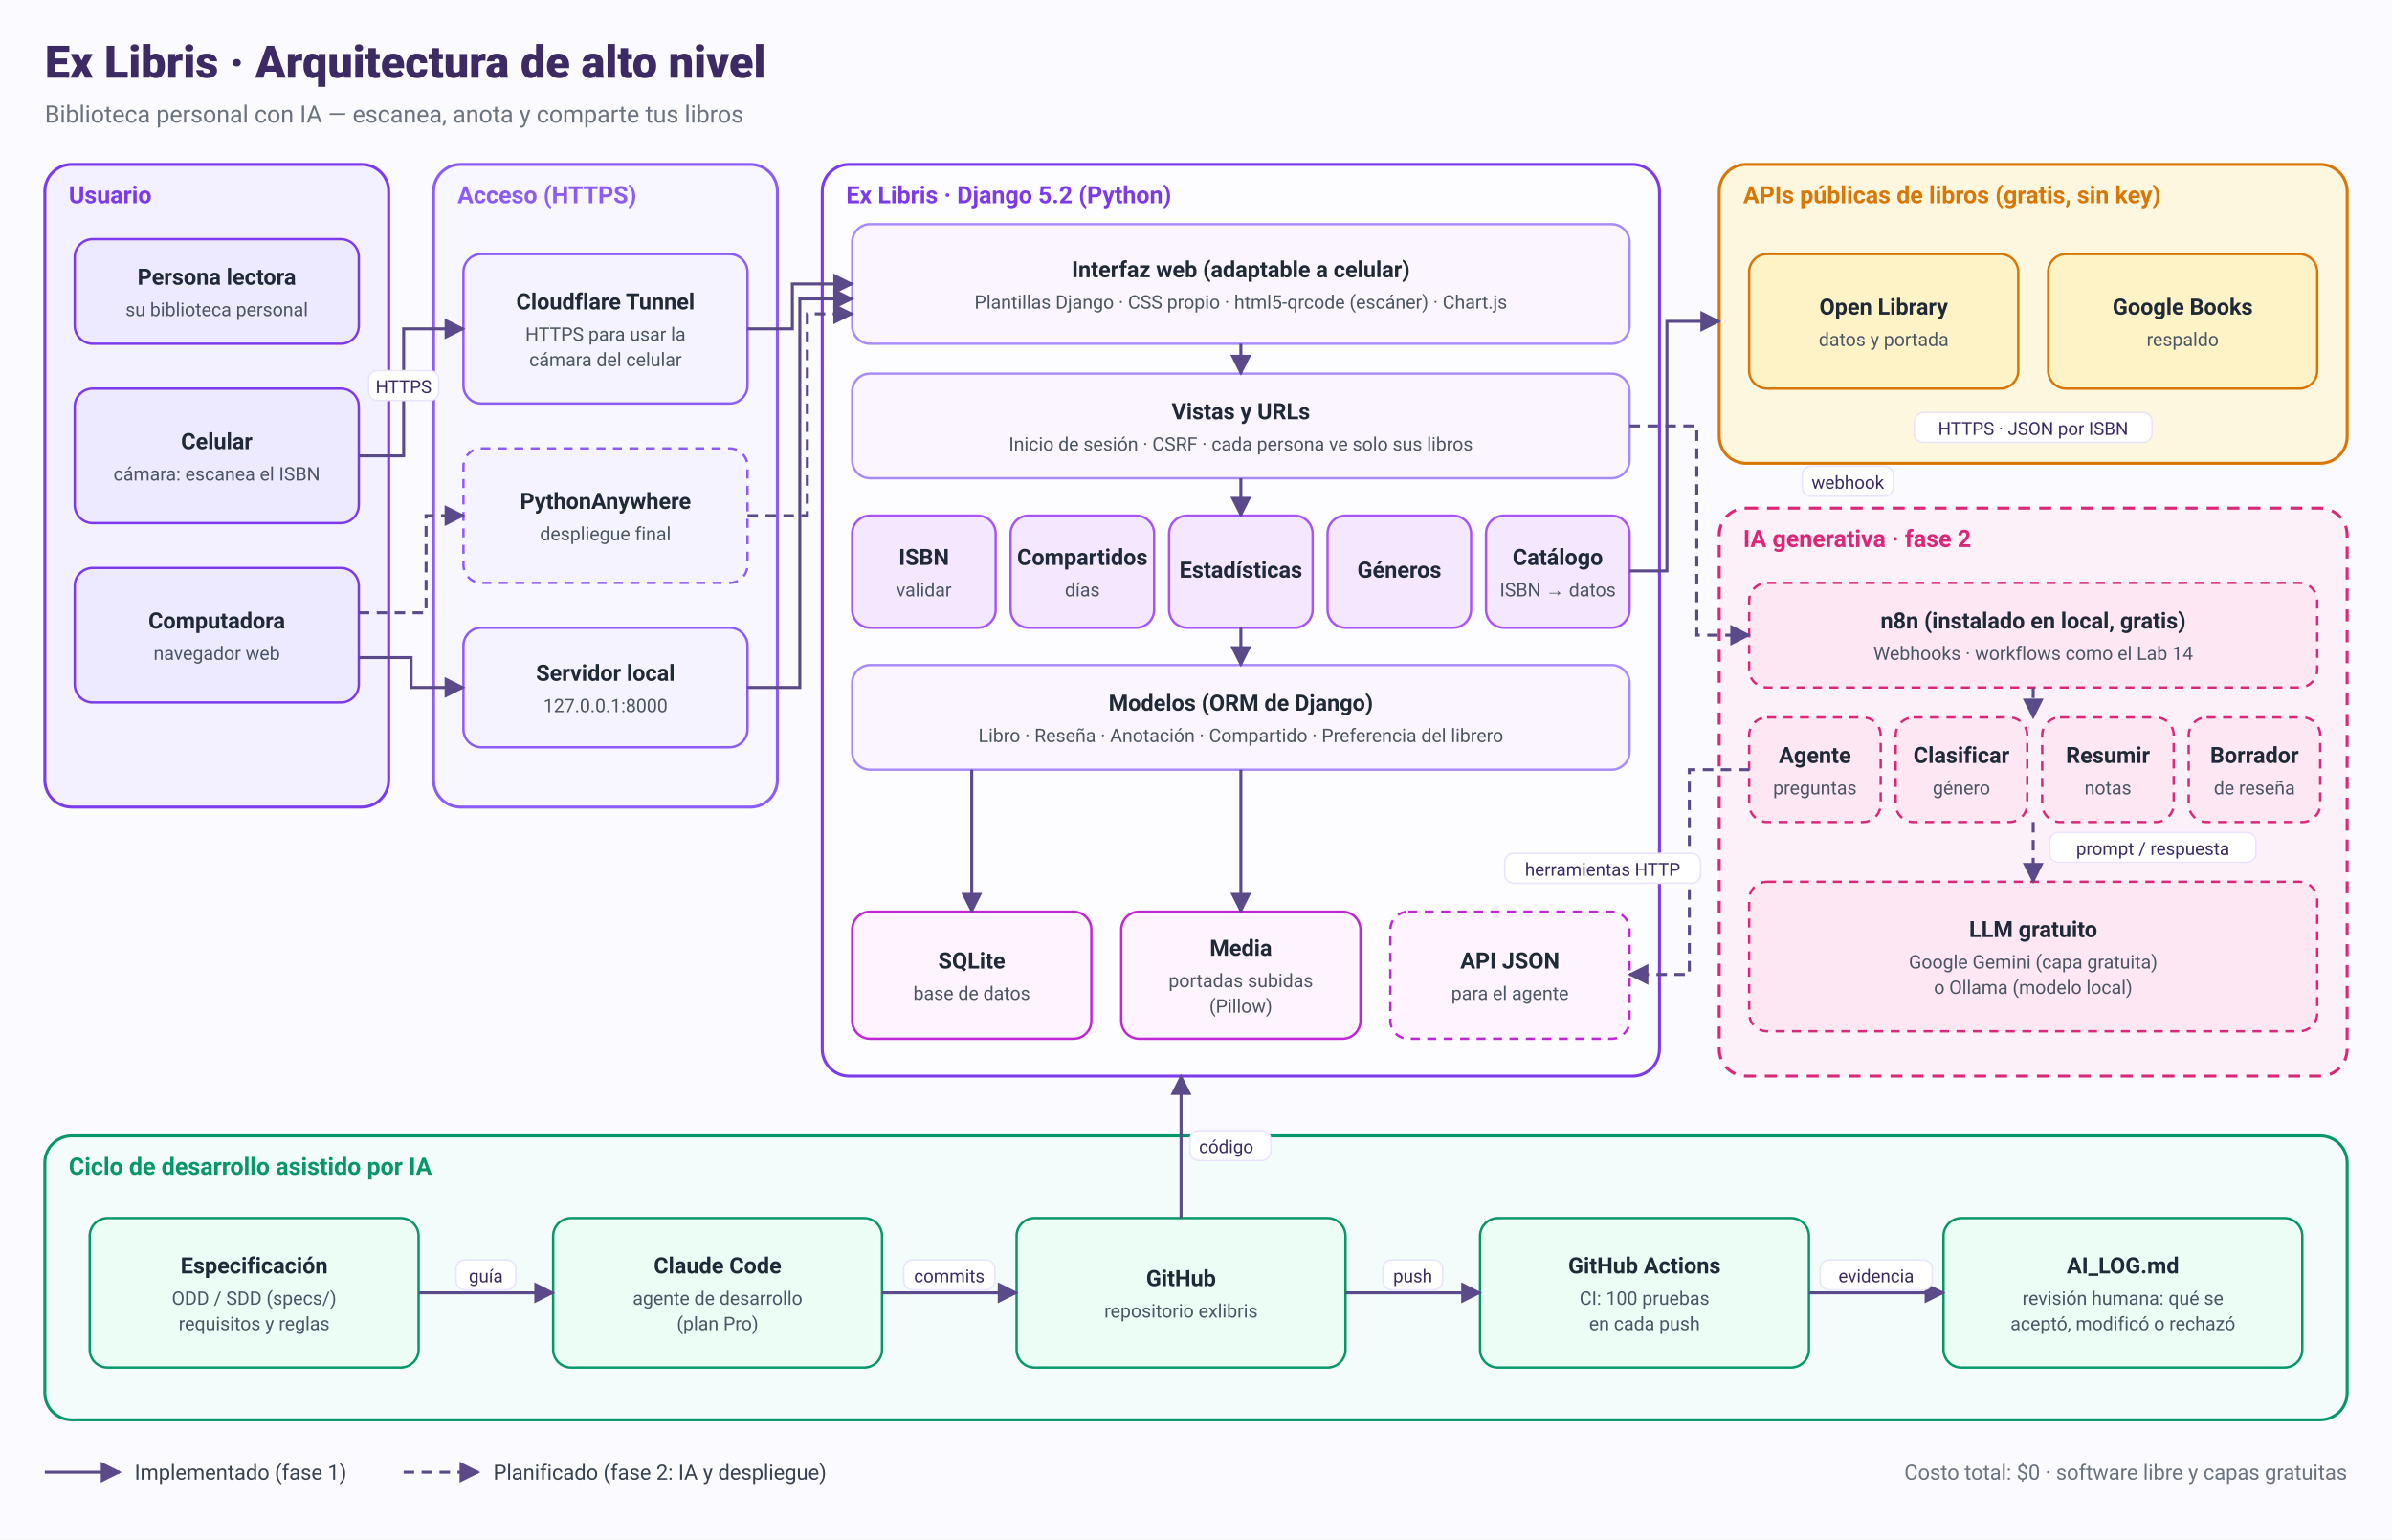
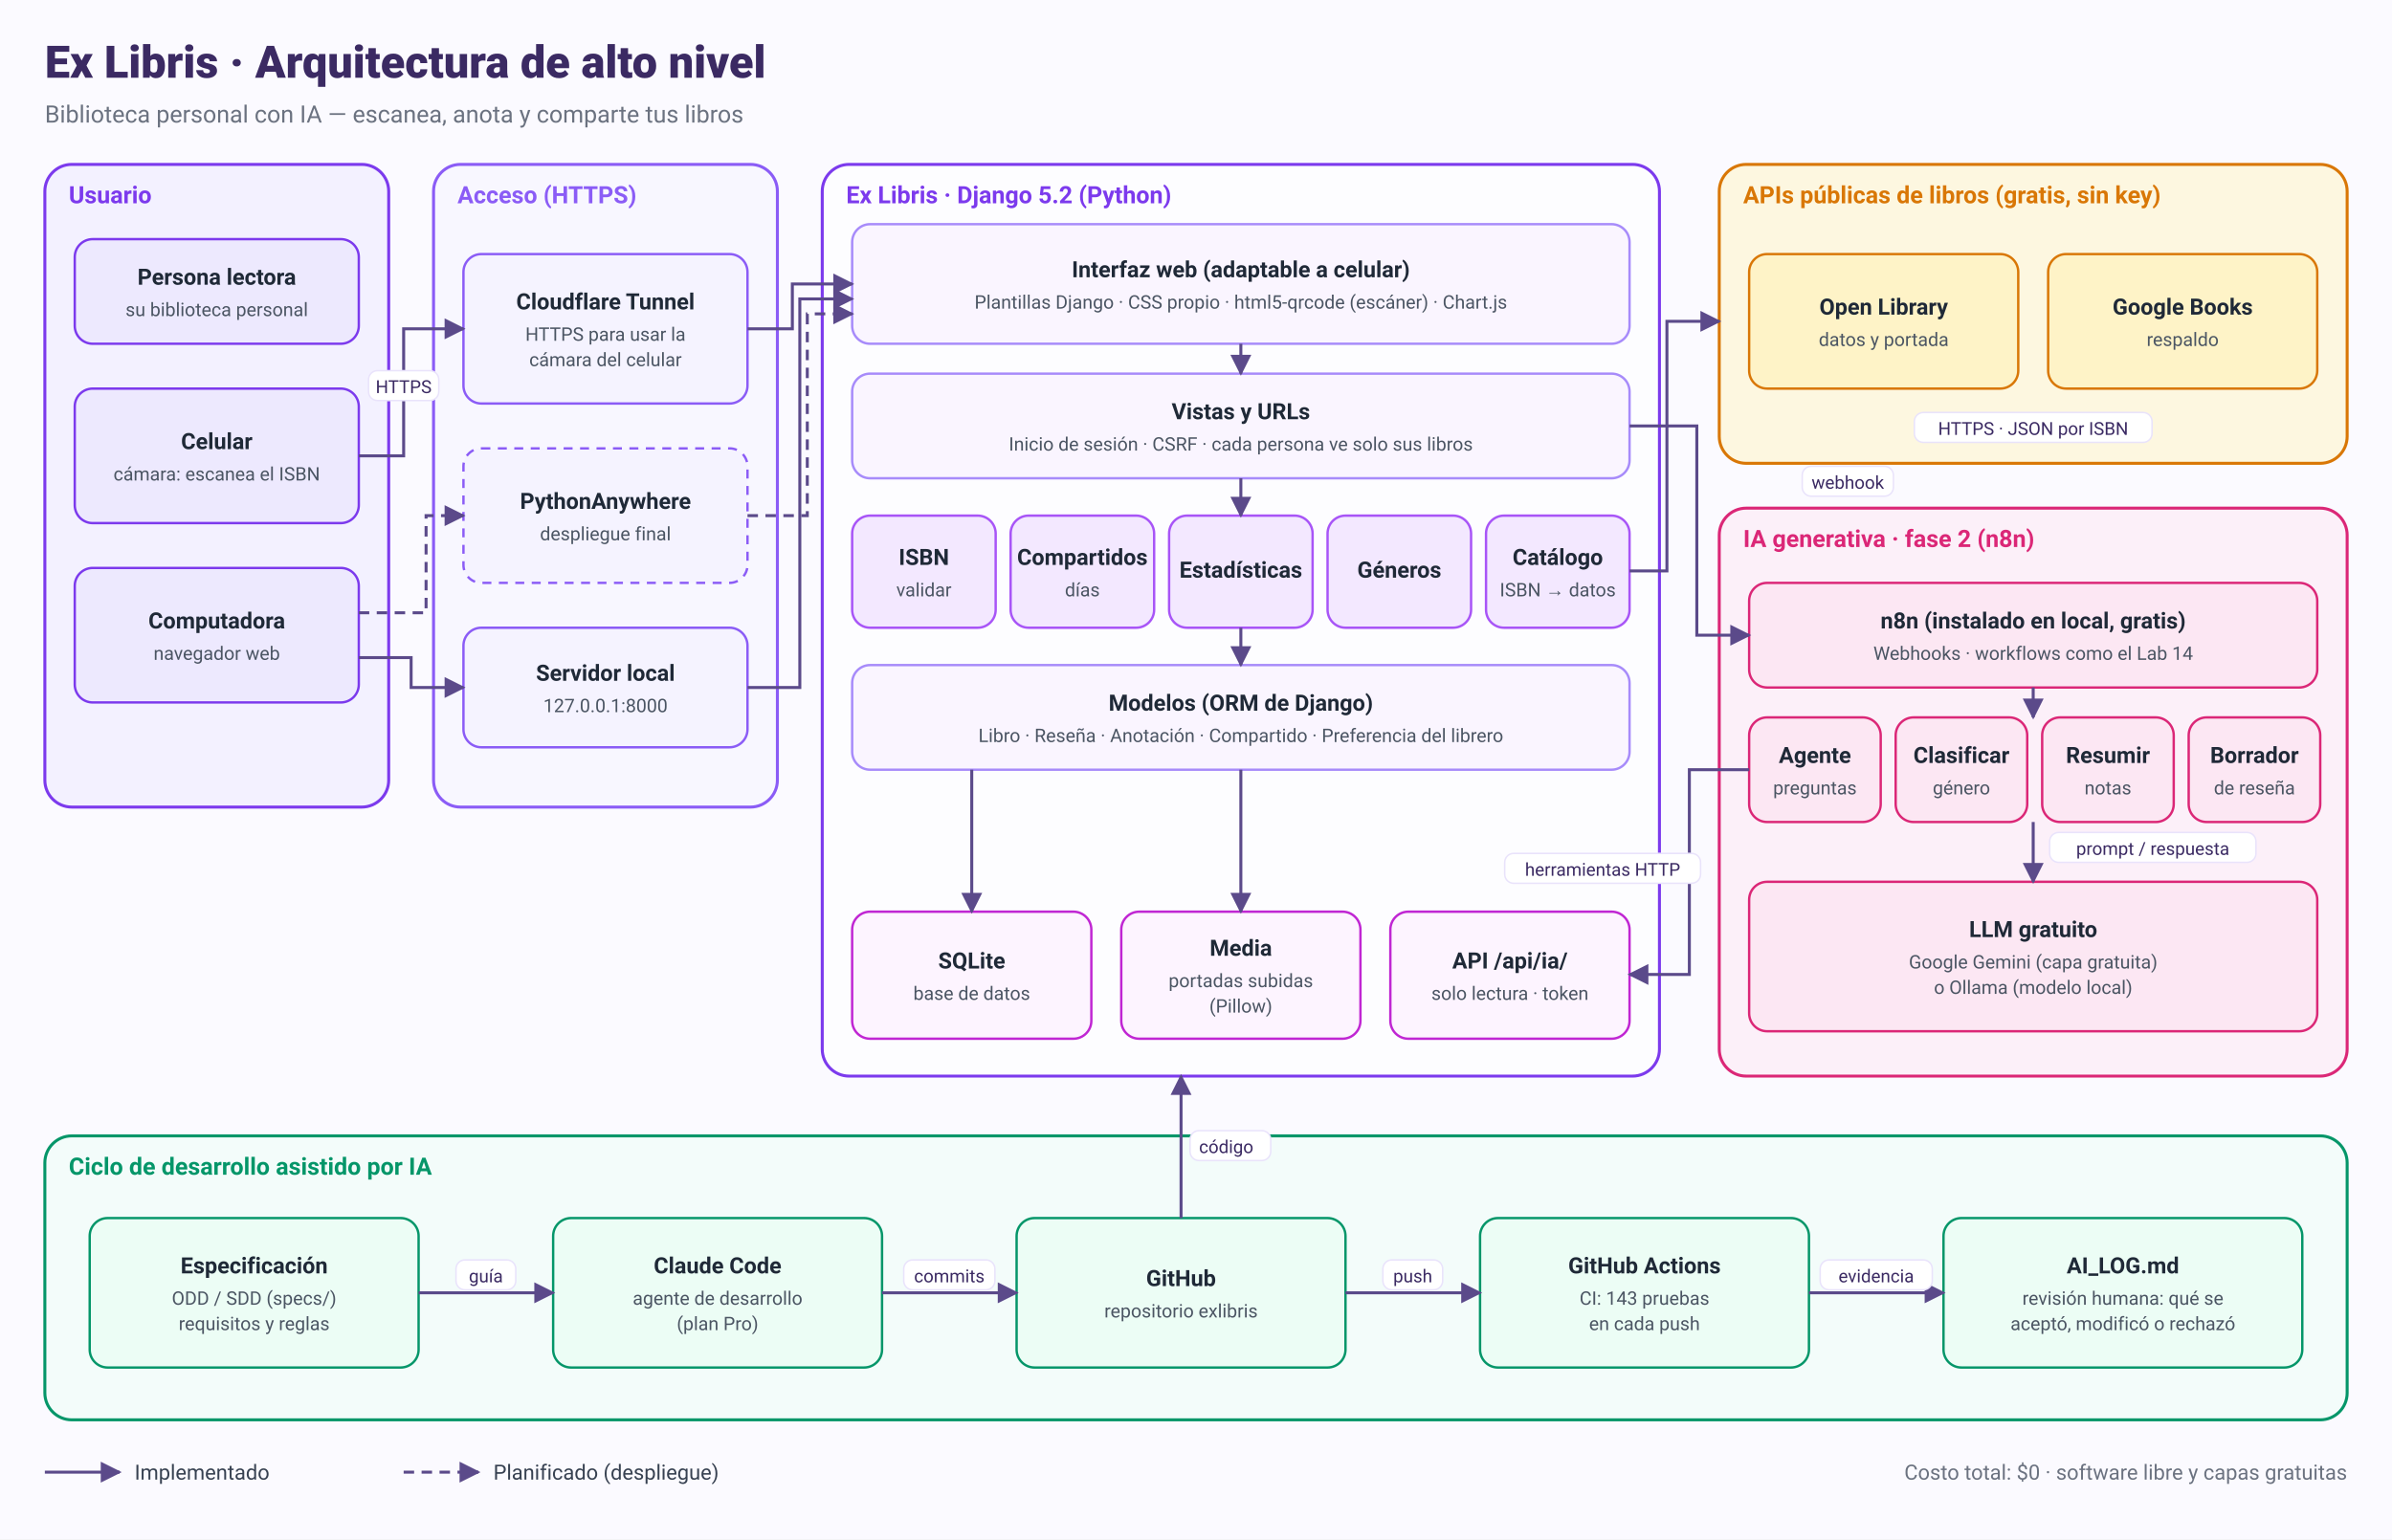
<svg xmlns="http://www.w3.org/2000/svg" width="1600" height="1030" viewBox="0 0 1600 1030" font-family="Segoe UI, system-ui, -apple-system, Roboto, Arial, sans-serif">
  <defs>
    <marker id="f" viewBox="0 0 10 10" refX="9" refY="5" markerWidth="7" markerHeight="7" orient="auto-start-reverse">
      <path d="M0 0 10 5 0 10z" fill="#5b4a8a" />
    </marker>
  </defs>
  <rect width="1600" height="1030" fill="#fbfaff" />
  <text x="30" y="52" font-size="30" font-weight="800" fill="#3b2a63">Ex Libris · Arquitectura de alto nivel</text>
  <text x="30" y="82" font-size="16" fill="#6b7280">Biblioteca personal con IA — escanea, anota y comparte tus libros</text>
  <rect x="30" y="110" width="230" height="430" rx="18" fill="#ede9fe" fill-opacity=".55" stroke="#7c3aed" stroke-width="2" />
  <text x="46" y="136" font-size="16" font-weight="700" fill="#7c3aed">Usuario</text>
  <rect x="290" y="110" width="230" height="430" rx="18" fill="#f5f3ff" fill-opacity=".55" stroke="#8b5cf6" stroke-width="2" />
  <text x="306" y="136" font-size="16" font-weight="700" fill="#8b5cf6">Acceso (HTTPS)</text>
  <rect x="550" y="110" width="560" height="610" rx="18" fill="#ffffff" fill-opacity=".55" stroke="#7c3aed" stroke-width="2" />
  <text x="566" y="136" font-size="16" font-weight="700" fill="#7c3aed">Ex Libris · Django 5.2 (Python)</text>
  <rect x="1150" y="110" width="420" height="200" rx="18" fill="#fef3c7" fill-opacity=".55" stroke="#d97706" stroke-width="2" />
  <text x="1166" y="136" font-size="16" font-weight="700" fill="#d97706">APIs públicas de libros (gratis, sin key)</text>
-   <rect x="1150" y="340" width="420" height="380" rx="18" fill="#fce7f3" fill-opacity=".55" stroke="#db2777" stroke-width="2" stroke-dasharray="8 6" />
-   <text x="1166" y="366" font-size="16" font-weight="700" fill="#db2777">IA generativa · fase 2</text>
+   <rect x="1150" y="340" width="420" height="380" rx="18" fill="#fce7f3" fill-opacity=".55" stroke="#db2777" stroke-width="2" />
+   <text x="1166" y="366" font-size="16" font-weight="700" fill="#db2777">IA generativa · fase 2 (n8n)</text>
  <rect x="30" y="760" width="1540" height="190" rx="18" fill="#ecfdf5" fill-opacity=".55" stroke="#059669" stroke-width="2" />
  <text x="46" y="786" font-size="16" font-weight="700" fill="#059669">Ciclo de desarrollo asistido por IA</text>
  <rect x="50" y="160" width="190" height="70" rx="12" fill="#ede9fe" stroke="#7c3aed" stroke-width="1.6" />
  <text x="145.0" y="190.5" font-size="15" font-weight="700" fill="#1f2937" text-anchor="middle">Persona lectora</text>
  <text x="145.0" y="211.5" font-size="12.5" fill="#4b5563" text-anchor="middle">su biblioteca personal</text>
  <rect x="50" y="260" width="190" height="90" rx="12" fill="#ede9fe" stroke="#7c3aed" stroke-width="1.6" />
  <text x="145.0" y="300.5" font-size="15" font-weight="700" fill="#1f2937" text-anchor="middle">Celular</text>
  <text x="145.0" y="321.5" font-size="12.5" fill="#4b5563" text-anchor="middle">cámara: escanea el ISBN</text>
  <rect x="50" y="380" width="190" height="90" rx="12" fill="#ede9fe" stroke="#7c3aed" stroke-width="1.6" />
  <text x="145.0" y="420.5" font-size="15" font-weight="700" fill="#1f2937" text-anchor="middle">Computadora</text>
  <text x="145.0" y="441.5" font-size="12.5" fill="#4b5563" text-anchor="middle">navegador web</text>
  <rect x="310" y="170" width="190" height="100" rx="12" fill="#f5f3ff" stroke="#8b5cf6" stroke-width="1.6" />
  <text x="405.0" y="207.0" font-size="15" font-weight="700" fill="#1f2937" text-anchor="middle">Cloudflare Tunnel</text>
  <text x="405.0" y="228.0" font-size="12.5" fill="#4b5563" text-anchor="middle">HTTPS para usar la</text>
  <text x="405.0" y="245.0" font-size="12.5" fill="#4b5563" text-anchor="middle">cámara del celular</text>
  <rect x="310" y="300" width="190" height="90" rx="12" fill="#f5f3ff" stroke="#8b5cf6" stroke-width="1.6" stroke-dasharray="6 5" />
  <text x="405.0" y="340.5" font-size="15" font-weight="700" fill="#1f2937" text-anchor="middle">PythonAnywhere</text>
  <text x="405.0" y="361.5" font-size="12.5" fill="#4b5563" text-anchor="middle">despliegue final</text>
  <rect x="310" y="420" width="190" height="80" rx="12" fill="#f5f3ff" stroke="#8b5cf6" stroke-width="1.6" />
  <text x="405.0" y="455.5" font-size="15" font-weight="700" fill="#1f2937" text-anchor="middle">Servidor local</text>
  <text x="405.0" y="476.5" font-size="12.5" fill="#4b5563" text-anchor="middle">127.0.0.1:8000</text>
  <rect x="570" y="150" width="520" height="80" rx="12" fill="#faf5ff" stroke="#a78bfa" stroke-width="1.6" />
  <text x="830.0" y="185.5" font-size="15" font-weight="700" fill="#1f2937" text-anchor="middle">Interfaz web (adaptable a celular)</text>
  <text x="830.0" y="206.5" font-size="12.5" fill="#4b5563" text-anchor="middle">Plantillas Django · CSS propio · html5-qrcode (escáner) · Chart.js</text>
  <rect x="570" y="250" width="520" height="70" rx="12" fill="#faf5ff" stroke="#a78bfa" stroke-width="1.6" />
  <text x="830.0" y="280.5" font-size="15" font-weight="700" fill="#1f2937" text-anchor="middle">Vistas y URLs</text>
  <text x="830.0" y="301.5" font-size="12.5" fill="#4b5563" text-anchor="middle">Inicio de sesión · CSRF · cada persona ve solo sus libros</text>
  <rect x="570" y="345" width="96" height="75" rx="12" fill="#f3e8ff" stroke="#a855f7" stroke-width="1.6" />
  <text x="618.0" y="378.0" font-size="15" font-weight="700" fill="#1f2937" text-anchor="middle">ISBN</text>
  <text x="618.0" y="399.0" font-size="12.5" fill="#4b5563" text-anchor="middle">validar</text>
  <rect x="676" y="345" width="96" height="75" rx="12" fill="#f3e8ff" stroke="#a855f7" stroke-width="1.6" />
  <text x="724.0" y="378.0" font-size="15" font-weight="700" fill="#1f2937" text-anchor="middle">Compartidos</text>
  <text x="724.0" y="399.0" font-size="12.5" fill="#4b5563" text-anchor="middle">días</text>
  <rect x="782" y="345" width="96" height="75" rx="12" fill="#f3e8ff" stroke="#a855f7" stroke-width="1.6" />
  <text x="830.0" y="386.5" font-size="15" font-weight="700" fill="#1f2937" text-anchor="middle">Estadísticas</text>
  <rect x="888" y="345" width="96" height="75" rx="12" fill="#f3e8ff" stroke="#a855f7" stroke-width="1.6" />
  <text x="936.0" y="386.5" font-size="15" font-weight="700" fill="#1f2937" text-anchor="middle">Géneros</text>
  <rect x="994" y="345" width="96" height="75" rx="12" fill="#f3e8ff" stroke="#a855f7" stroke-width="1.6" />
  <text x="1042.0" y="378.0" font-size="15" font-weight="700" fill="#1f2937" text-anchor="middle">Catálogo</text>
  <text x="1042.0" y="399.0" font-size="12.5" fill="#4b5563" text-anchor="middle">ISBN → datos</text>
  <rect x="570" y="445" width="520" height="70" rx="12" fill="#faf5ff" stroke="#a78bfa" stroke-width="1.6" />
  <text x="830.0" y="475.5" font-size="15" font-weight="700" fill="#1f2937" text-anchor="middle">Modelos (ORM de Django)</text>
  <text x="830.0" y="496.5" font-size="12.5" fill="#4b5563" text-anchor="middle">Libro · Reseña · Anotación · Compartido · Preferencia del librero</text>
  <rect x="570" y="610" width="160" height="85" rx="12" fill="#fdf4ff" stroke="#c026d3" stroke-width="1.6" />
  <text x="650.0" y="648.0" font-size="15" font-weight="700" fill="#1f2937" text-anchor="middle">SQLite</text>
  <text x="650.0" y="669.0" font-size="12.5" fill="#4b5563" text-anchor="middle">base de datos</text>
  <rect x="750" y="610" width="160" height="85" rx="12" fill="#fdf4ff" stroke="#c026d3" stroke-width="1.6" />
  <text x="830.0" y="639.5" font-size="15" font-weight="700" fill="#1f2937" text-anchor="middle">Media</text>
  <text x="830.0" y="660.5" font-size="12.5" fill="#4b5563" text-anchor="middle">portadas subidas</text>
  <text x="830.0" y="677.5" font-size="12.5" fill="#4b5563" text-anchor="middle">(Pillow)</text>
-   <rect x="930" y="610" width="160" height="85" rx="12" fill="#fdf4ff" stroke="#c026d3" stroke-width="1.6" stroke-dasharray="6 5" />
-   <text x="1010.0" y="648.0" font-size="15" font-weight="700" fill="#1f2937" text-anchor="middle">API JSON</text>
-   <text x="1010.0" y="669.0" font-size="12.5" fill="#4b5563" text-anchor="middle">para el agente</text>
+   <rect x="930" y="610" width="160" height="85" rx="12" fill="#fdf4ff" stroke="#c026d3" stroke-width="1.6" />
+   <text x="1010.0" y="648.0" font-size="15" font-weight="700" fill="#1f2937" text-anchor="middle">API /api/ia/</text>
+   <text x="1010.0" y="669.0" font-size="12.5" fill="#4b5563" text-anchor="middle">solo lectura · token</text>
  <rect x="1170" y="170" width="180" height="90" rx="12" fill="#fef3c7" stroke="#d97706" stroke-width="1.6" />
  <text x="1260.0" y="210.5" font-size="15" font-weight="700" fill="#1f2937" text-anchor="middle">Open Library</text>
  <text x="1260.0" y="231.5" font-size="12.5" fill="#4b5563" text-anchor="middle">datos y portada</text>
  <rect x="1370" y="170" width="180" height="90" rx="12" fill="#fef3c7" stroke="#d97706" stroke-width="1.6" />
  <text x="1460.0" y="210.5" font-size="15" font-weight="700" fill="#1f2937" text-anchor="middle">Google Books</text>
  <text x="1460.0" y="231.5" font-size="12.5" fill="#4b5563" text-anchor="middle">respaldo</text>
-   <rect x="1170" y="390" width="380" height="70" rx="12" fill="#fce7f3" stroke="#db2777" stroke-width="1.6" stroke-dasharray="6 5" />
+   <rect x="1170" y="390" width="380" height="70" rx="12" fill="#fce7f3" stroke="#db2777" stroke-width="1.6" />
  <text x="1360.0" y="420.5" font-size="15" font-weight="700" fill="#1f2937" text-anchor="middle">n8n (instalado en local, gratis)</text>
  <text x="1360.0" y="441.5" font-size="12.5" fill="#4b5563" text-anchor="middle">Webhooks · workflows como el Lab 14</text>
-   <rect x="1170" y="480" width="88" height="70" rx="12" fill="#fce7f3" stroke="#db2777" stroke-width="1.6" stroke-dasharray="6 5" />
+   <rect x="1170" y="480" width="88" height="70" rx="12" fill="#fce7f3" stroke="#db2777" stroke-width="1.6" />
  <text x="1214.0" y="510.5" font-size="15" font-weight="700" fill="#1f2937" text-anchor="middle">Agente</text>
  <text x="1214.0" y="531.5" font-size="12.5" fill="#4b5563" text-anchor="middle">preguntas</text>
-   <rect x="1268" y="480" width="88" height="70" rx="12" fill="#fce7f3" stroke="#db2777" stroke-width="1.6" stroke-dasharray="6 5" />
+   <rect x="1268" y="480" width="88" height="70" rx="12" fill="#fce7f3" stroke="#db2777" stroke-width="1.6" />
  <text x="1312.0" y="510.5" font-size="15" font-weight="700" fill="#1f2937" text-anchor="middle">Clasificar</text>
  <text x="1312.0" y="531.5" font-size="12.5" fill="#4b5563" text-anchor="middle">género</text>
-   <rect x="1366" y="480" width="88" height="70" rx="12" fill="#fce7f3" stroke="#db2777" stroke-width="1.6" stroke-dasharray="6 5" />
+   <rect x="1366" y="480" width="88" height="70" rx="12" fill="#fce7f3" stroke="#db2777" stroke-width="1.6" />
  <text x="1410.0" y="510.5" font-size="15" font-weight="700" fill="#1f2937" text-anchor="middle">Resumir</text>
  <text x="1410.0" y="531.5" font-size="12.5" fill="#4b5563" text-anchor="middle">notas</text>
-   <rect x="1464" y="480" width="88" height="70" rx="12" fill="#fce7f3" stroke="#db2777" stroke-width="1.6" stroke-dasharray="6 5" />
+   <rect x="1464" y="480" width="88" height="70" rx="12" fill="#fce7f3" stroke="#db2777" stroke-width="1.6" />
  <text x="1508.0" y="510.5" font-size="15" font-weight="700" fill="#1f2937" text-anchor="middle">Borrador</text>
  <text x="1508.0" y="531.5" font-size="12.5" fill="#4b5563" text-anchor="middle">de reseña</text>
-   <rect x="1170" y="590" width="380" height="100" rx="12" fill="#fce7f3" stroke="#db2777" stroke-width="1.6" stroke-dasharray="6 5" />
+   <rect x="1170" y="590" width="380" height="100" rx="12" fill="#fce7f3" stroke="#db2777" stroke-width="1.6" />
  <text x="1360.0" y="627.0" font-size="15" font-weight="700" fill="#1f2937" text-anchor="middle">LLM gratuito</text>
  <text x="1360.0" y="648.0" font-size="12.5" fill="#4b5563" text-anchor="middle">Google Gemini (capa gratuita)</text>
  <text x="1360.0" y="665.0" font-size="12.5" fill="#4b5563" text-anchor="middle">o Ollama (modelo local)</text>
  <rect x="60" y="815" width="220" height="100" rx="12" fill="#ecfdf5" stroke="#059669" stroke-width="1.6" />
  <text x="170.0" y="852.0" font-size="15" font-weight="700" fill="#1f2937" text-anchor="middle">Especificación</text>
  <text x="170.0" y="873.0" font-size="12.5" fill="#4b5563" text-anchor="middle">ODD / SDD (specs/)</text>
  <text x="170.0" y="890.0" font-size="12.5" fill="#4b5563" text-anchor="middle">requisitos y reglas</text>
  <rect x="370" y="815" width="220" height="100" rx="12" fill="#ecfdf5" stroke="#059669" stroke-width="1.6" />
  <text x="480.0" y="852.0" font-size="15" font-weight="700" fill="#1f2937" text-anchor="middle">Claude Code</text>
  <text x="480.0" y="873.0" font-size="12.5" fill="#4b5563" text-anchor="middle">agente de desarrollo</text>
  <text x="480.0" y="890.0" font-size="12.5" fill="#4b5563" text-anchor="middle">(plan Pro)</text>
  <rect x="680" y="815" width="220" height="100" rx="12" fill="#ecfdf5" stroke="#059669" stroke-width="1.6" />
  <text x="790.0" y="860.5" font-size="15" font-weight="700" fill="#1f2937" text-anchor="middle">GitHub</text>
  <text x="790.0" y="881.5" font-size="12.5" fill="#4b5563" text-anchor="middle">repositorio exlibris</text>
  <rect x="990" y="815" width="220" height="100" rx="12" fill="#ecfdf5" stroke="#059669" stroke-width="1.6" />
  <text x="1100.0" y="852.0" font-size="15" font-weight="700" fill="#1f2937" text-anchor="middle">GitHub Actions</text>
-   <text x="1100.0" y="873.0" font-size="12.5" fill="#4b5563" text-anchor="middle">CI: 100 pruebas</text>
+   <text x="1100.0" y="873.0" font-size="12.5" fill="#4b5563" text-anchor="middle">CI: 143 pruebas</text>
  <text x="1100.0" y="890.0" font-size="12.5" fill="#4b5563" text-anchor="middle">en cada push</text>
  <rect x="1300" y="815" width="240" height="100" rx="12" fill="#ecfdf5" stroke="#059669" stroke-width="1.6" />
  <text x="1420.0" y="852.0" font-size="15" font-weight="700" fill="#1f2937" text-anchor="middle">AI_LOG.md</text>
  <text x="1420.0" y="873.0" font-size="12.5" fill="#4b5563" text-anchor="middle">revisión humana: qué se</text>
  <text x="1420.0" y="890.0" font-size="12.5" fill="#4b5563" text-anchor="middle">aceptó, modificó o rechazó</text>
  <polyline points="240,305 270,305 270,220 310,220" fill="none" stroke="#5b4a8a" stroke-width="2" marker-end="url(#f)" />
  <polyline points="240,440 275,440 275,460 310,460" fill="none" stroke="#5b4a8a" stroke-width="2" marker-end="url(#f)" />
  <polyline points="240,410 285,410 285,345 310,345" fill="none" stroke="#5b4a8a" stroke-width="2" stroke-dasharray="7 5" marker-end="url(#f)" />
  <polyline points="500,220 530,220 530,190 570,190" fill="none" stroke="#5b4a8a" stroke-width="2" marker-end="url(#f)" />
  <polyline points="500,460 535,460 535,200 570,200" fill="none" stroke="#5b4a8a" stroke-width="2" marker-end="url(#f)" />
  <polyline points="500,345 540,345 540,210 570,210" fill="none" stroke="#5b4a8a" stroke-width="2" stroke-dasharray="7 5" marker-end="url(#f)" />
  <polyline points="830,230 830,250" fill="none" stroke="#5b4a8a" stroke-width="2" marker-end="url(#f)" />
  <polyline points="830,320 830,345" fill="none" stroke="#5b4a8a" stroke-width="2" marker-end="url(#f)" />
  <polyline points="830,420 830,445" fill="none" stroke="#5b4a8a" stroke-width="2" marker-end="url(#f)" />
  <polyline points="650,515 650,610" fill="none" stroke="#5b4a8a" stroke-width="2" marker-end="url(#f)" />
  <polyline points="830,515 830,610" fill="none" stroke="#5b4a8a" stroke-width="2" marker-end="url(#f)" />
  <polyline points="1090,382 1115,382 1115,215 1150,215" fill="none" stroke="#5b4a8a" stroke-width="2" marker-end="url(#f)" />
-   <polyline points="1090,285 1135,285 1135,425 1170,425" fill="none" stroke="#5b4a8a" stroke-width="2" stroke-dasharray="7 5" marker-end="url(#f)" />
-   <polyline points="1360,460 1360,480" fill="none" stroke="#5b4a8a" stroke-width="2" stroke-dasharray="7 5" marker-end="url(#f)" />
-   <polyline points="1360,550 1360,590" fill="none" stroke="#5b4a8a" stroke-width="2" stroke-dasharray="7 5" marker-end="url(#f)" />
-   <polyline points="1170,515 1130,515 1130,652 1090,652" fill="none" stroke="#5b4a8a" stroke-width="2" stroke-dasharray="7 5" marker-end="url(#f)" />
+   <polyline points="1090,285 1135,285 1135,425 1170,425" fill="none" stroke="#5b4a8a" stroke-width="2" marker-end="url(#f)" />
+   <polyline points="1360,460 1360,480" fill="none" stroke="#5b4a8a" stroke-width="2" marker-end="url(#f)" />
+   <polyline points="1360,550 1360,590" fill="none" stroke="#5b4a8a" stroke-width="2" marker-end="url(#f)" />
+   <polyline points="1170,515 1130,515 1130,652 1090,652" fill="none" stroke="#5b4a8a" stroke-width="2" marker-end="url(#f)" />
  <polyline points="280,865 370,865" fill="none" stroke="#5b4a8a" stroke-width="2" marker-end="url(#f)" />
  <polyline points="590,865 680,865" fill="none" stroke="#5b4a8a" stroke-width="2" marker-end="url(#f)" />
  <polyline points="900,865 990,865" fill="none" stroke="#5b4a8a" stroke-width="2" marker-end="url(#f)" />
  <polyline points="1210,865 1300,865" fill="none" stroke="#5b4a8a" stroke-width="2" marker-end="url(#f)" />
  <polyline points="790,815 790,720" fill="none" stroke="#5b4a8a" stroke-width="2" marker-end="url(#f)" />
  <rect x="246.5" y="248" width="47" height="20" rx="6" fill="#fff" stroke="#e9e3fb" />
  <text x="270" y="263" font-size="12" fill="#3b2a63" text-anchor="middle">HTTPS</text>
  <rect x="1280.5" y="276" width="159" height="20" rx="6" fill="#fff" stroke="#e9e3fb" />
  <text x="1360" y="291" font-size="12" fill="#3b2a63" text-anchor="middle">HTTPS · JSON por ISBN</text>
  <rect x="1205.5" y="312" width="61" height="20" rx="6" fill="#fff" stroke="#e9e3fb" />
  <text x="1236" y="327" font-size="12" fill="#3b2a63" text-anchor="middle">webhook</text>
  <rect x="1371.0" y="557" width="138" height="20" rx="6" fill="#fff" stroke="#e9e3fb" />
  <text x="1440" y="572" font-size="12" fill="#3b2a63" text-anchor="middle">prompt / respuesta</text>
  <rect x="1006.5" y="571" width="131" height="20" rx="6" fill="#fff" stroke="#e9e3fb" />
  <text x="1072" y="586" font-size="12" fill="#3b2a63" text-anchor="middle">herramientas HTTP</text>
  <rect x="305.0" y="843.0" width="40" height="20" rx="6" fill="#fff" stroke="#e9e3fb" />
  <text x="325.0" y="858.0" font-size="12" fill="#3b2a63" text-anchor="middle">guía</text>
  <rect x="604.5" y="843.0" width="61" height="20" rx="6" fill="#fff" stroke="#e9e3fb" />
  <text x="635.0" y="858.0" font-size="12" fill="#3b2a63" text-anchor="middle">commits</text>
  <rect x="925.0" y="843.0" width="40" height="20" rx="6" fill="#fff" stroke="#e9e3fb" />
  <text x="945.0" y="858.0" font-size="12" fill="#3b2a63" text-anchor="middle">push</text>
  <rect x="1217.5" y="843.0" width="75" height="20" rx="6" fill="#fff" stroke="#e9e3fb" />
  <text x="1255.0" y="858.0" font-size="12" fill="#3b2a63" text-anchor="middle">evidencia</text>
  <rect x="796.0" y="756.5" width="54" height="20" rx="6" fill="#fff" stroke="#e9e3fb" />
  <text x="802.0" y="771.5" font-size="12" fill="#3b2a63">código</text>
  <line x1="30" y1="985" x2="80" y2="985" stroke="#5b4a8a" stroke-width="2" marker-end="url(#f)" />
-   <text x="90" y="990" font-size="14" fill="#374151">Implementado (fase 1)</text>
+   <text x="90" y="990" font-size="14" fill="#374151">Implementado</text>
  <line x1="270" y1="985" x2="320" y2="985" stroke="#5b4a8a" stroke-width="2" stroke-dasharray="7 5" marker-end="url(#f)" />
-   <text x="330" y="990" font-size="14" fill="#374151">Planificado (fase 2: IA y despliegue)</text>
+   <text x="330" y="990" font-size="14" fill="#374151">Planificado (despliegue)</text>
  <text x="1570" y="990" font-size="14" fill="#6b7280" text-anchor="end">Costo total: $0 · software libre y capas gratuitas</text>
</svg>
